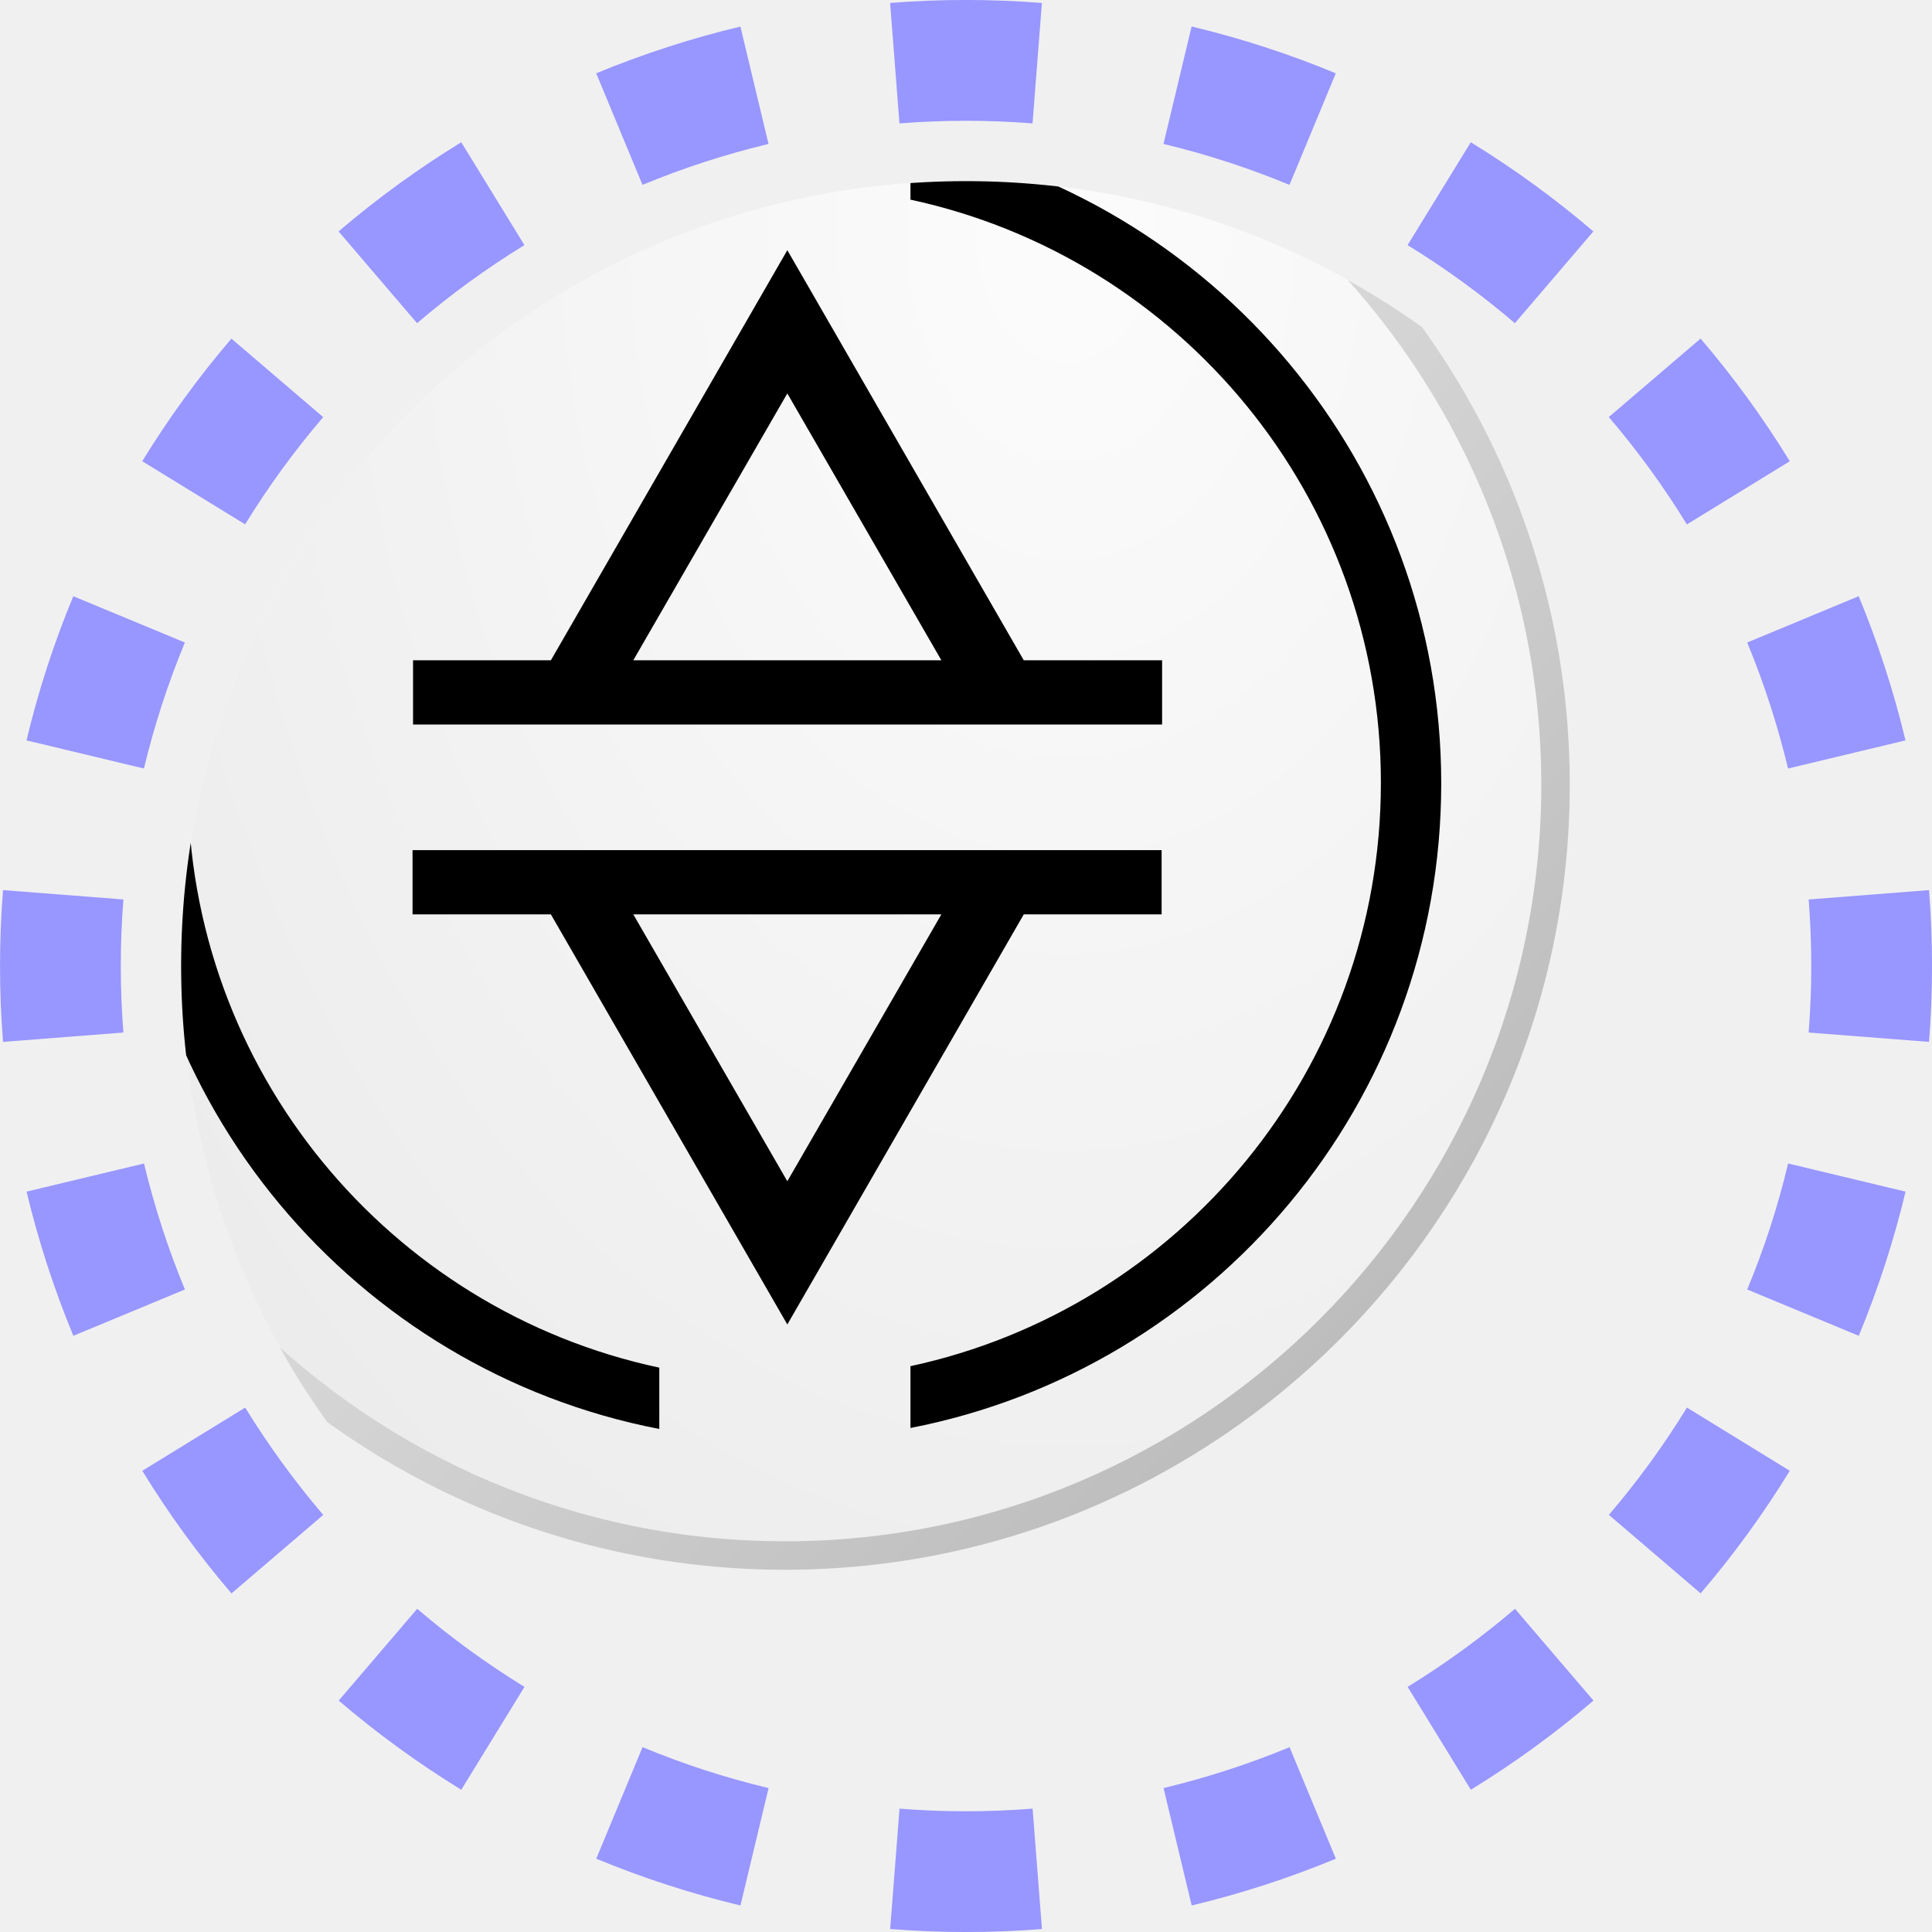
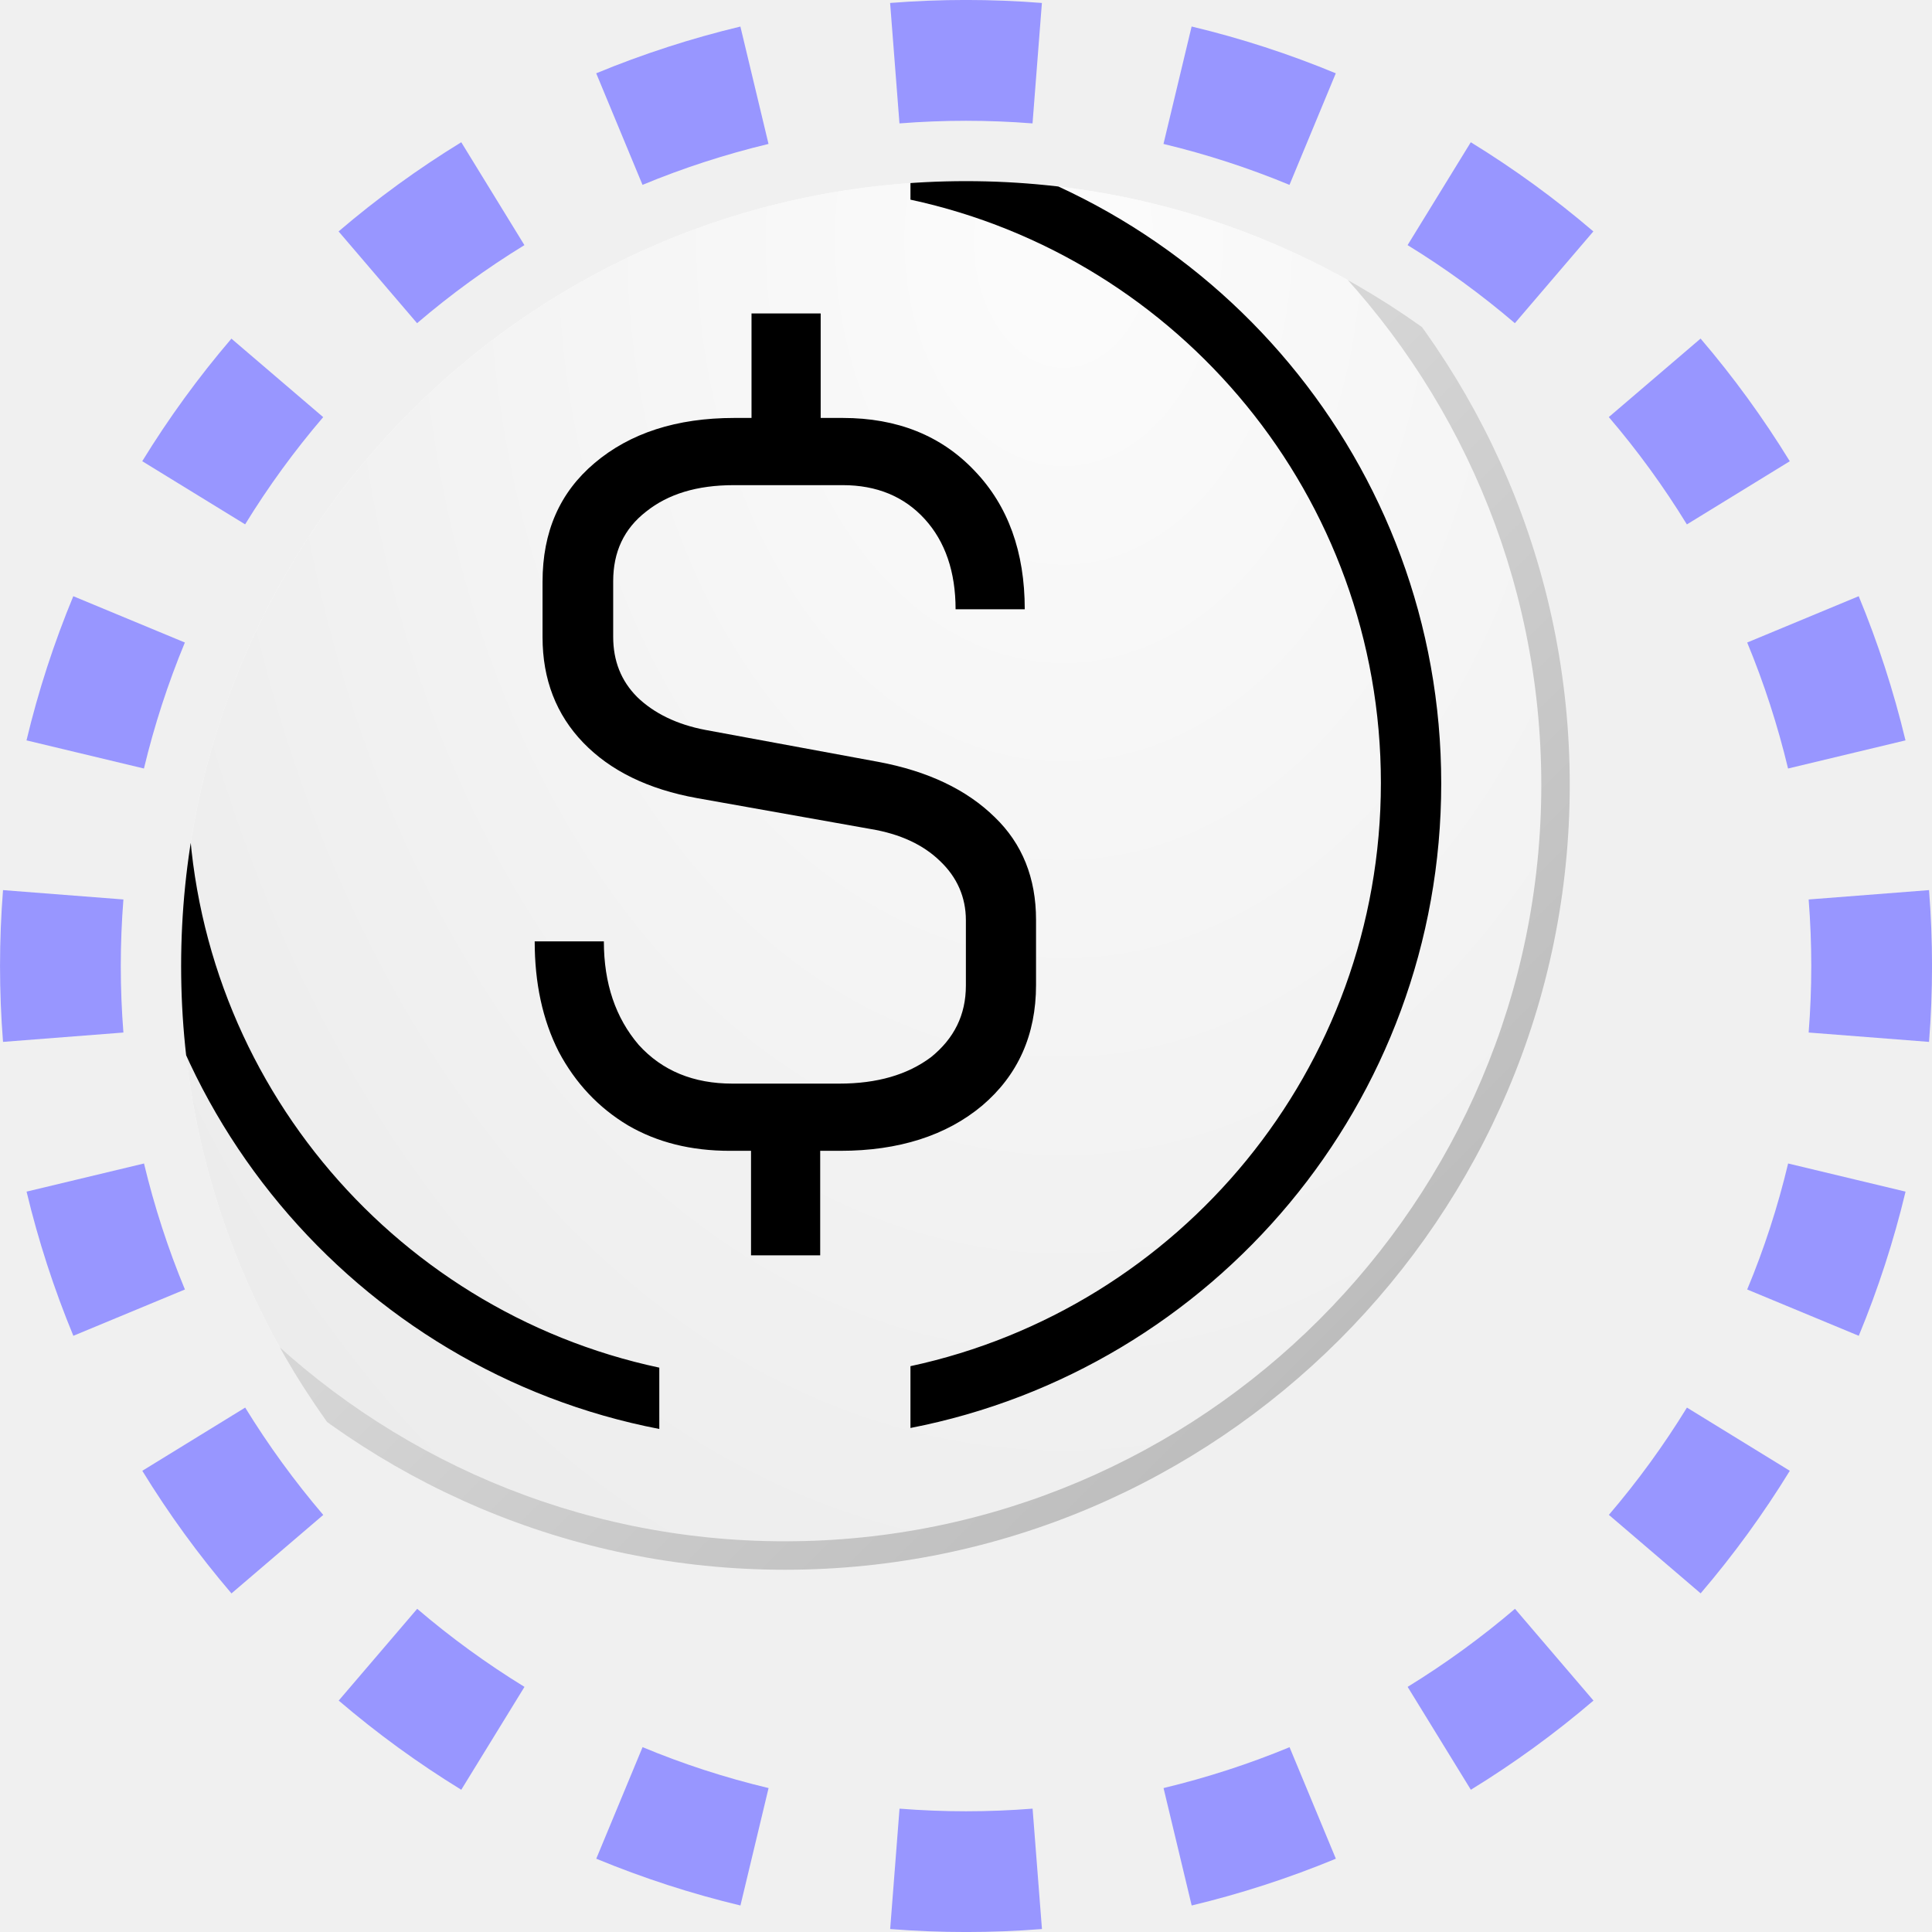
<svg xmlns="http://www.w3.org/2000/svg" width="32" height="32" fill="none" viewBox="0 0 32 32">
  <path fill="#9896FF" fill-rule="evenodd" d="m31.951 17.257-1.994-.155a14 14 0 0 0 0-2.204l1.994-.155a16 16 0 0 1 0 2.514m-.39-4.994-1.945.466q-.26-1.08-.677-2.087l1.847-.767q.478 1.154.775 2.388M29.644 7.64 27.94 8.686a14 14 0 0 0-1.293-1.778l1.52-1.3a16 16 0 0 1 1.477 2.031m-3.253-3.806-1.3 1.52a14 14 0 0 0-1.777-1.293l1.047-1.704q1.076.661 2.03 1.477m-4.266-2.619-.767 1.848a14 14 0 0 0-2.087-.678l.466-1.945c.822.196 1.62.457 2.388.775M17.257.05l-.155 1.994a14 14 0 0 0-2.204 0L14.743.049a16 16 0 0 1 2.514 0m-4.994.39.466 1.945q-1.08.26-2.087.678l-.767-1.848A16 16 0 0 1 12.263.44M7.64 2.356 8.686 4.06a14 14 0 0 0-1.778 1.293l-1.3-1.52A16 16 0 0 1 7.64 2.356M3.833 5.609l1.52 1.3A14 14 0 0 0 4.06 8.685L2.356 7.639q.661-1.076 1.477-2.03M1.214 9.875l1.848.767a14 14 0 0 0-.678 2.087l-1.945-.466c.196-.822.457-1.62.775-2.388M.05 14.743a16 16 0 0 0 0 2.514l1.994-.155a14 14 0 0 1 0-2.204zm.39 4.994 1.945-.466q.26 1.08.678 2.087l-1.848.767a16 16 0 0 1-.775-2.388m1.917 4.624 1.704-1.047q.579.941 1.293 1.778l-1.52 1.3a16 16 0 0 1-1.477-2.031m3.253 3.806 1.3-1.52q.835.714 1.777 1.293l-1.047 1.704a16 16 0 0 1-2.03-1.477m4.266 2.619.767-1.848q1.007.42 2.087.678l-.466 1.945a16 16 0 0 1-2.388-.775m4.868 1.165.155-1.994a14 14 0 0 0 2.204 0l.155 1.994a16 16 0 0 1-2.514 0m4.994-.39-.466-1.945q1.08-.26 2.087-.677l.767 1.847a16 16 0 0 1-2.388.775m4.624-1.917-1.047-1.704q.941-.579 1.778-1.293l1.3 1.52a16 16 0 0 1-2.031 1.477m3.806-3.253-1.52-1.3a14 14 0 0 0 1.293-1.777l1.704 1.047q-.661 1.076-1.477 2.03m2.619-4.266-1.848-.767q.42-1.007.678-2.087l1.945.466a16 16 0 0 1-.775 2.388" clip-rule="evenodd" />
  <g clip-path="url(#statasusde__circleClip)">
    <g style="transform:scale(.8125);transform-origin:50% 50%">
-       <g clip-path="url(#statasusde__ethenastakedusde__clip0_2491_158)">
-         <path fill="#fff" d="M16 .57C24.52.57 31.43 7.48 31.43 16S24.52 31.43 16 31.43.57 24.52.57 16 7.48.57 16 .57" />
-         <path fill="url(#statasusde__ethenastakedusde__paint0_radial_2491_158)" fill-opacity=".7" d="M16 .29C7.32.29.29 7.32.29 16S7.32 31.71 16 31.71 31.71 24.68 31.71 16 24.68.29 16 .29" />
-         <path fill="url(#statasusde__ethenastakedusde__paint1_linear_2491_158)" d="M16 32C7.18 32 0 24.82 0 16S7.18 0 16 0s16 7.18 16 16-7.18 16-16 16M16 .58C7.5.58.58 7.5.58 16S7.5 31.42 16 31.42 31.42 24.5 31.42 16 24.51.58 16 .58" />
-         <path fill="#000" fill-rule="evenodd" d="M13.44 2.83C7.26 4.02 2.6 9.46 2.6 15.98s4.67 11.96 10.84 13.15v-1.25c-5.49-1.17-9.61-6.05-9.61-11.89s4.12-10.73 9.61-11.9zm5.12 1.26V2.83c6.16 1.2 10.82 6.63 10.82 13.14s-4.65 11.94-10.82 13.14v-1.26c5.48-1.18 9.59-6.05 9.59-11.89S24.04 5.25 18.56 4.07z" clip-rule="evenodd" />
-         <path fill="#000" d="M20.87 13.46 16.05 5.1l-4.82 8.36H8.42v1.31h15.27v-1.31zm-4.82-5.44 3.14 5.44h-6.28zm-4.82 10.62L16.05 27l4.82-8.36h2.81v-1.31H8.41v1.31zm4.82 5.44-3.14-5.44h6.28z" />
-       </g>
+       <path fill="#fff" d="M16 .57C24.52.57 31.43 7.48 31.43 16S24.52 31.43 16 31.43.57 24.52.57 16 7.48.57 16 .57" />
+       <path fill="url(#statasusde__ethenastakedusde__paint0_radial_2491_152)" fill-opacity=".7" d="M16 .29C7.32.29.29 7.32.29 16S7.32 31.71 16 31.71 31.71 24.68 31.71 16 24.68.29 16 .29" />
+       <path fill="url(#statasusde__ethenastakedusde__paint1_linear_2491_152)" d="M16 32C7.18 32 0 24.82 0 16S7.18 0 16 0s16 7.18 16 16-7.18 16-16 16M16 .58C7.5.58.58 7.5.58 16S7.5 31.42 16 31.42 31.42 24.5 31.42 16 24.51.58 16 .58" />
+       <path fill="#000" fill-rule="evenodd" d="M13.44 2.83C7.26 4.02 2.6 9.46 2.6 15.98s4.67 11.96 10.84 13.15v-1.25c-5.49-1.17-9.61-6.05-9.61-11.89s4.12-10.73 9.61-11.9zm5.12 1.26V2.83c6.16 1.2 10.82 6.63 10.82 13.14s-4.65 11.94-10.82 13.14v-1.26c5.48-1.18 9.59-6.05 9.59-11.89S24.04 5.25 18.56 4.07z" clip-rule="evenodd" />
+       <path fill="#000" d="M17.9 15.53c1.02.19 1.81.57 2.38 1.13.56.54.84 1.24.84 2.09v1.33c0 1.02-.37 1.84-1.1 2.46-.73.61-1.7.92-2.89.92h-.41v2.13h-1.41v-2.13h-.43c-.79 0-1.48-.17-2.08-.52q-.9-.54-1.41-1.5c-.33-.65-.49-1.4-.49-2.25h1.41c0 .86.24 1.56.71 2.11.48.53 1.12.79 1.91.79h2.18c.77 0 1.39-.18 1.87-.54.47-.38.71-.86.71-1.46v-1.33c0-.47-.18-.88-.53-1.21-.34-.33-.81-.55-1.41-.65l-3.54-.63c-1-.18-1.77-.56-2.32-1.13s-.83-1.29-.83-2.15v-1.13c0-1.02.35-1.82 1.06-2.42.72-.61 1.67-.92 2.85-.92h.35V6.39h1.41v2.13h.45c1.11 0 2.01.36 2.69 1.08q1.02 1.065 1.02 2.82h-1.41c0-.76-.21-1.38-.63-1.84s-.98-.69-1.67-.69h-2.22c-.75 0-1.34.18-1.79.54-.45.35-.67.82-.67 1.42v1.13c0 .49.16.9.49 1.23.34.33.81.56 1.39.67z" />
      <defs>
-         <radialGradient id="statasusde__ethenastakedusde__paint0_radial_2491_158" cx="0" cy="0" r="1" gradientTransform="matrix(0 33.4971 -23.5777 0 21.75 4.73)" gradientUnits="userSpaceOnUse">
+         <radialGradient id="statasusde__ethenastakedusde__paint0_radial_2491_152" cx="0" cy="0" r="1" gradientTransform="matrix(0 33.4971 -23.5777 0 21.702 4.822)" gradientUnits="userSpaceOnUse">
          <stop offset=".03" stop-color="#F9F9F9" />
          <stop offset="1" stop-color="#E2E2E2" />
        </radialGradient>
-         <linearGradient id="statasusde__ethenastakedusde__paint1_linear_2491_158" x1="4.69" x2="27.31" y1="4.69" y2="27.31" gradientUnits="userSpaceOnUse">
+         <linearGradient id="statasusde__ethenastakedusde__paint1_linear_2491_152" x1="4.69" x2="27.31" y1="4.69" y2="27.31" gradientUnits="userSpaceOnUse">
          <stop stop-color="#F3F3F3" />
          <stop offset="1" stop-color="#BDBDBD" />
        </linearGradient>
-         <clipPath id="statasusde__ethenastakedusde__clip0_2491_158">
-           <path fill="#fff" d="M0 0h32v32H0z" />
-         </clipPath>
      </defs>
    </g>
  </g>
  <defs>
    <clipPath id="statasusde__circleClip">
      <circle cx="16" cy="16" r="13" />
    </clipPath>
  </defs>
</svg>
